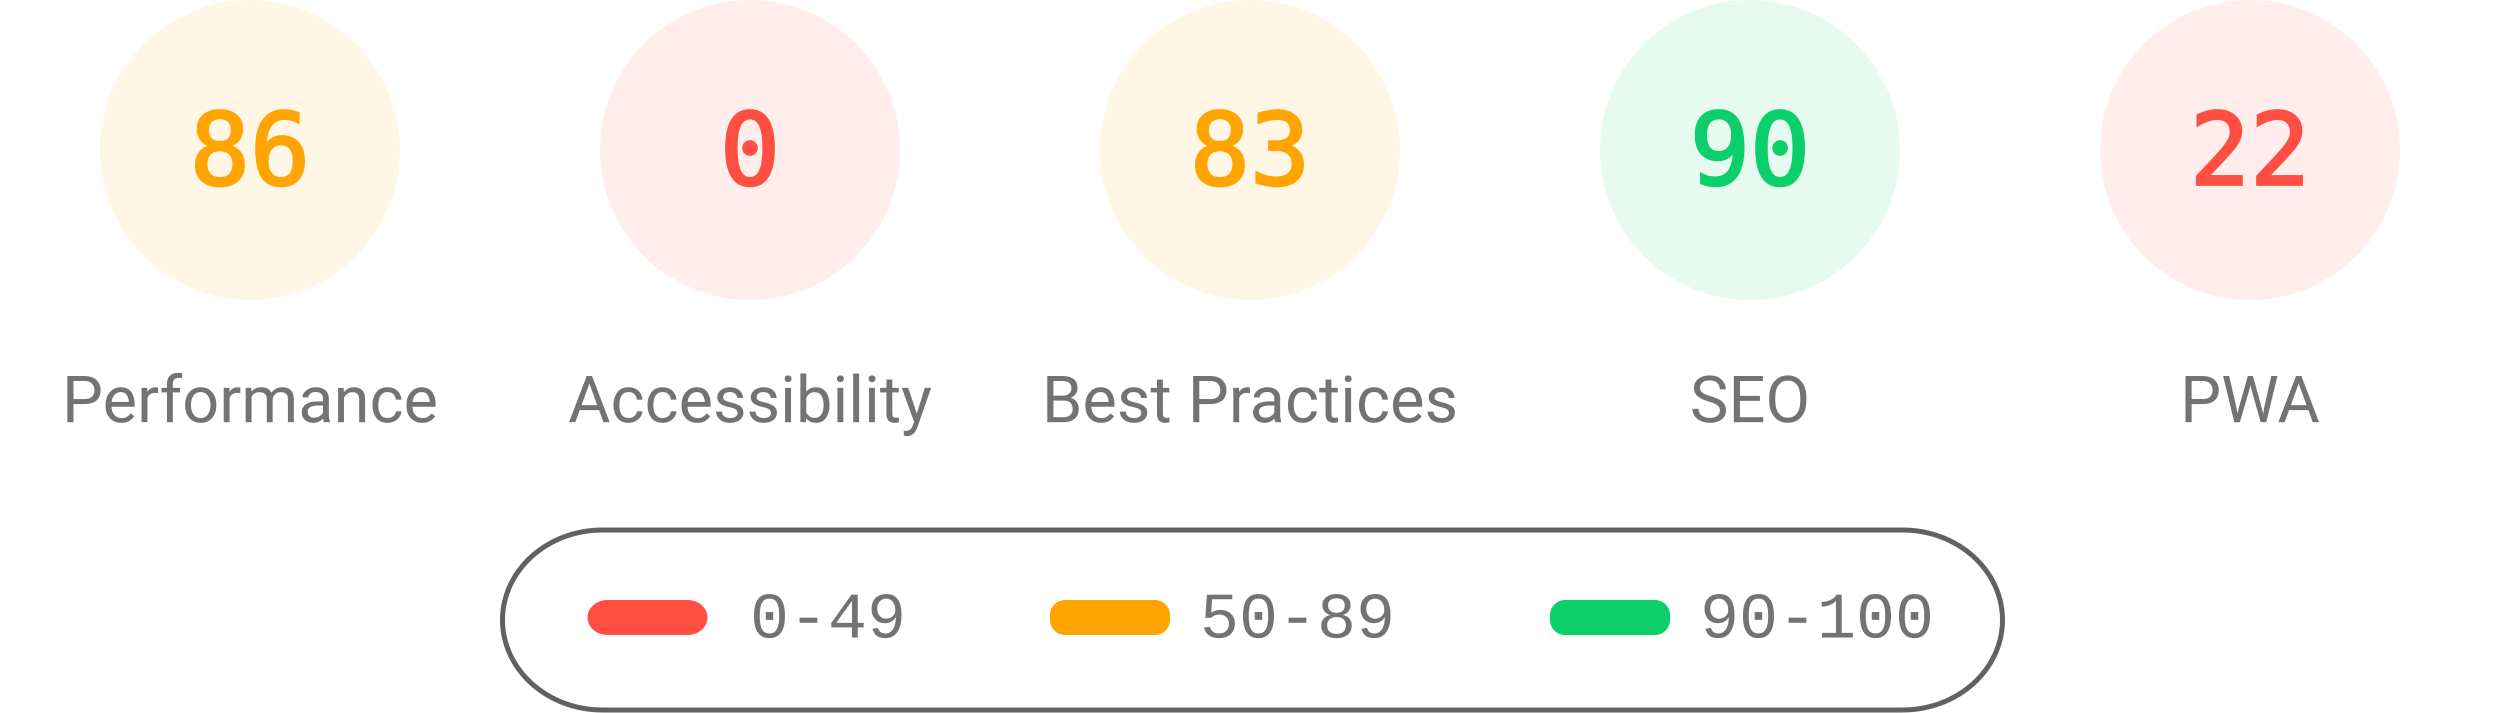
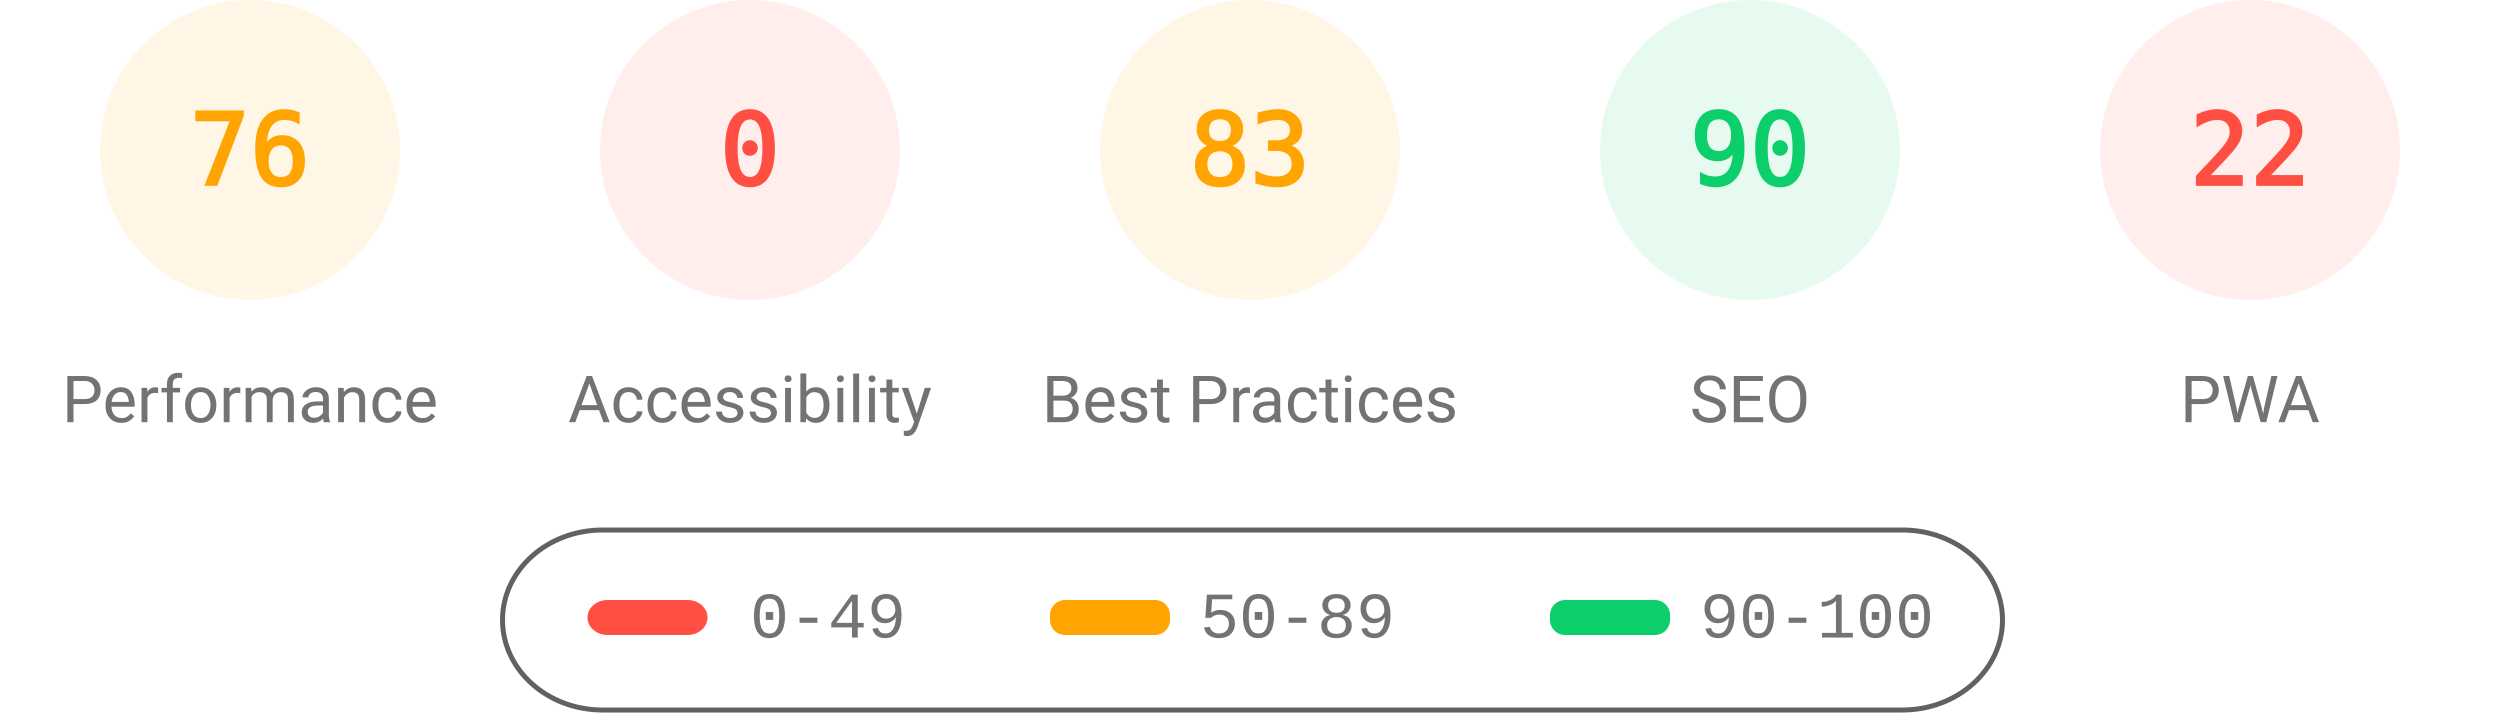
<svg xmlns="http://www.w3.org/2000/svg" fill="none" width="1000" height="285">
  <style>.gauge-base{opacity:.1}.gauge-arc{fill:none;animation-delay:250ms;stroke-linecap:round;transform:rotate(-90deg);transform-origin:100px 60px;animation:load-gauge 1s ease forwards}.guage-text{font-size:40px;font-family:monospace;text-align:center}.guage-red{color:#ff4e42;fill:#ff4e42;stroke:#ff4e42}.guage-orange{color:#ffa400;fill:#ffa400;stroke:#ffa400}.guage-green{color:#0cce6b;fill:#0cce6b;stroke:#0cce6b}.guage-undefined{color:#5c5c5c;fill:#5c5c5c;stroke:#5c5c5c}.guage-title{color:#737373;fill:#737373;stroke:none;font-size:26px;line-height:26px;font-family:Roboto,Halvetica,Arial,sans-serif}@keyframes load-gauge{from{stroke-dasharray:0 352.858}}</style>
  <svg class="guage-div guage-perf guage-orange" viewBox="0 0 200 200" width="200" height="200">
    <circle class="gauge-base" r="56" cx="100" cy="60" stroke-width="8" />
-     <circle class="gauge-arc guage-arc-1" r="56" cx="100" cy="60" stroke-width="8" style="stroke-dasharray:302.598,351.858" />
-     <text class="guage-text" x="100" y="60" alignment-baseline="central" dominant-baseline="central" text-anchor="middle">86</text>
+     <circle class="gauge-arc guage-arc-1" r="56" cx="100" cy="60" stroke-width="8" style="stroke-dasharray:267.412,351.858" />
+     <text class="guage-text" x="100" y="60" alignment-baseline="central" dominant-baseline="central" text-anchor="middle">76</text>
    <text class="guage-title" x="100" y="160" alignment-baseline="central" dominant-baseline="central" text-anchor="middle">Performance</text>
  </svg>
  <svg class="guage-div guage-acc guage-red" viewBox="0 0 200 200" width="200" height="200" x="200">
    <circle class="gauge-base" r="56" cx="100" cy="60" stroke-width="8" />
    <circle class="gauge-arc guage-arc-2" r="56" cx="100" cy="60" stroke-width="8" style="stroke-dasharray:0,351.858" />
    <text class="guage-text" x="100" y="60" alignment-baseline="central" dominant-baseline="central" text-anchor="middle">0</text>
    <text class="guage-title" x="100" y="160" alignment-baseline="central" dominant-baseline="central" text-anchor="middle">Accessibility</text>
  </svg>
  <svg class="guage-div guage-best guage-orange" viewBox="0 0 200 200" width="200" height="200" x="400">
    <circle class="gauge-base" r="56" cx="100" cy="60" stroke-width="8" />
    <circle class="gauge-arc guage-arc-3" r="56" cx="100" cy="60" stroke-width="8" style="stroke-dasharray:292.042,351.858" />
    <text class="guage-text" x="100" y="60" alignment-baseline="central" dominant-baseline="central" text-anchor="middle">83</text>
    <text class="guage-title" x="100" y="160" alignment-baseline="central" dominant-baseline="central" text-anchor="middle">Best Practices</text>
  </svg>
  <svg class="guage-div guage-seo guage-green" viewBox="0 0 200 200" width="200" height="200" x="600">
    <circle class="gauge-base" r="56" cx="100" cy="60" stroke-width="8" />
    <circle class="gauge-arc guage-arc-4" r="56" cx="100" cy="60" stroke-width="8" style="stroke-dasharray:316.672,351.858" />
    <text class="guage-text" x="100" y="60" alignment-baseline="central" dominant-baseline="central" text-anchor="middle">90</text>
    <text class="guage-title" x="100" y="160" alignment-baseline="central" dominant-baseline="central" text-anchor="middle">SEO</text>
  </svg>
  <svg class="guage-div guage-pwa guage-red" viewBox="0 0 200 200" width="200" height="200" x="800">
    <circle class="gauge-base" r="56" cx="100" cy="60" stroke-width="8" />
    <circle class="gauge-arc guage-arc-4" r="56" cx="100" cy="60" stroke-width="8" style="stroke-dasharray:77.409,351.858" />
    <text class="guage-text" x="100" y="60" alignment-baseline="central" dominant-baseline="central" text-anchor="middle">22</text>
    <text class="guage-title" x="100" y="160" alignment-baseline="central" dominant-baseline="central" text-anchor="middle">PWA</text>
  </svg>
  <svg width="604" height="76" x="200" y="210">
    <path fill="none" id="canvas_background" d="M-1-1h604v80H-1z" />
    <rect fill-opacity="0" stroke="#616161" stroke-width="2" rx="40" id="svg_2" height="72" width="600" y="2" x="1" fill="#000" />
    <rect stroke="#000" rx="8" id="svg_3" height="14" width="48" y="30" x="35" stroke-opacity="null" stroke-width="0" fill="#ff4e42" />
    <rect stroke="#000" rx="6" id="svg_4" height="14" width="48" y="30" x="220" stroke-opacity="null" stroke-width="0" fill="#ffa400" />
    <rect stroke="#000" rx="6" id="svg_5" height="14" width="48" y="30" x="420" stroke-opacity="null" stroke-width="0" fill="#0cce6b" />
    <text xml:space="preserve" text-anchor="start" font-family="'Courier New', Courier, monospace" font-size="26" id="svg_6" y="45" x="100" stroke-opacity="null" stroke-width="0" stroke="#000" fill="#737373">0-49</text>
    <text xml:space="preserve" text-anchor="start" font-family="'Courier New', Courier, monospace" font-size="26" id="svg_7" y="45" x="280" stroke-opacity="null" stroke-width="0" stroke="#000" fill="#737373">50-89</text>
    <text xml:space="preserve" text-anchor="start" font-family="'Courier New', Courier, monospace" font-size="26" id="svg_8" y="45" x="480" stroke-opacity="null" stroke-width="0" stroke="#000" fill="#737373">90-100</text>
  </svg>
</svg>
